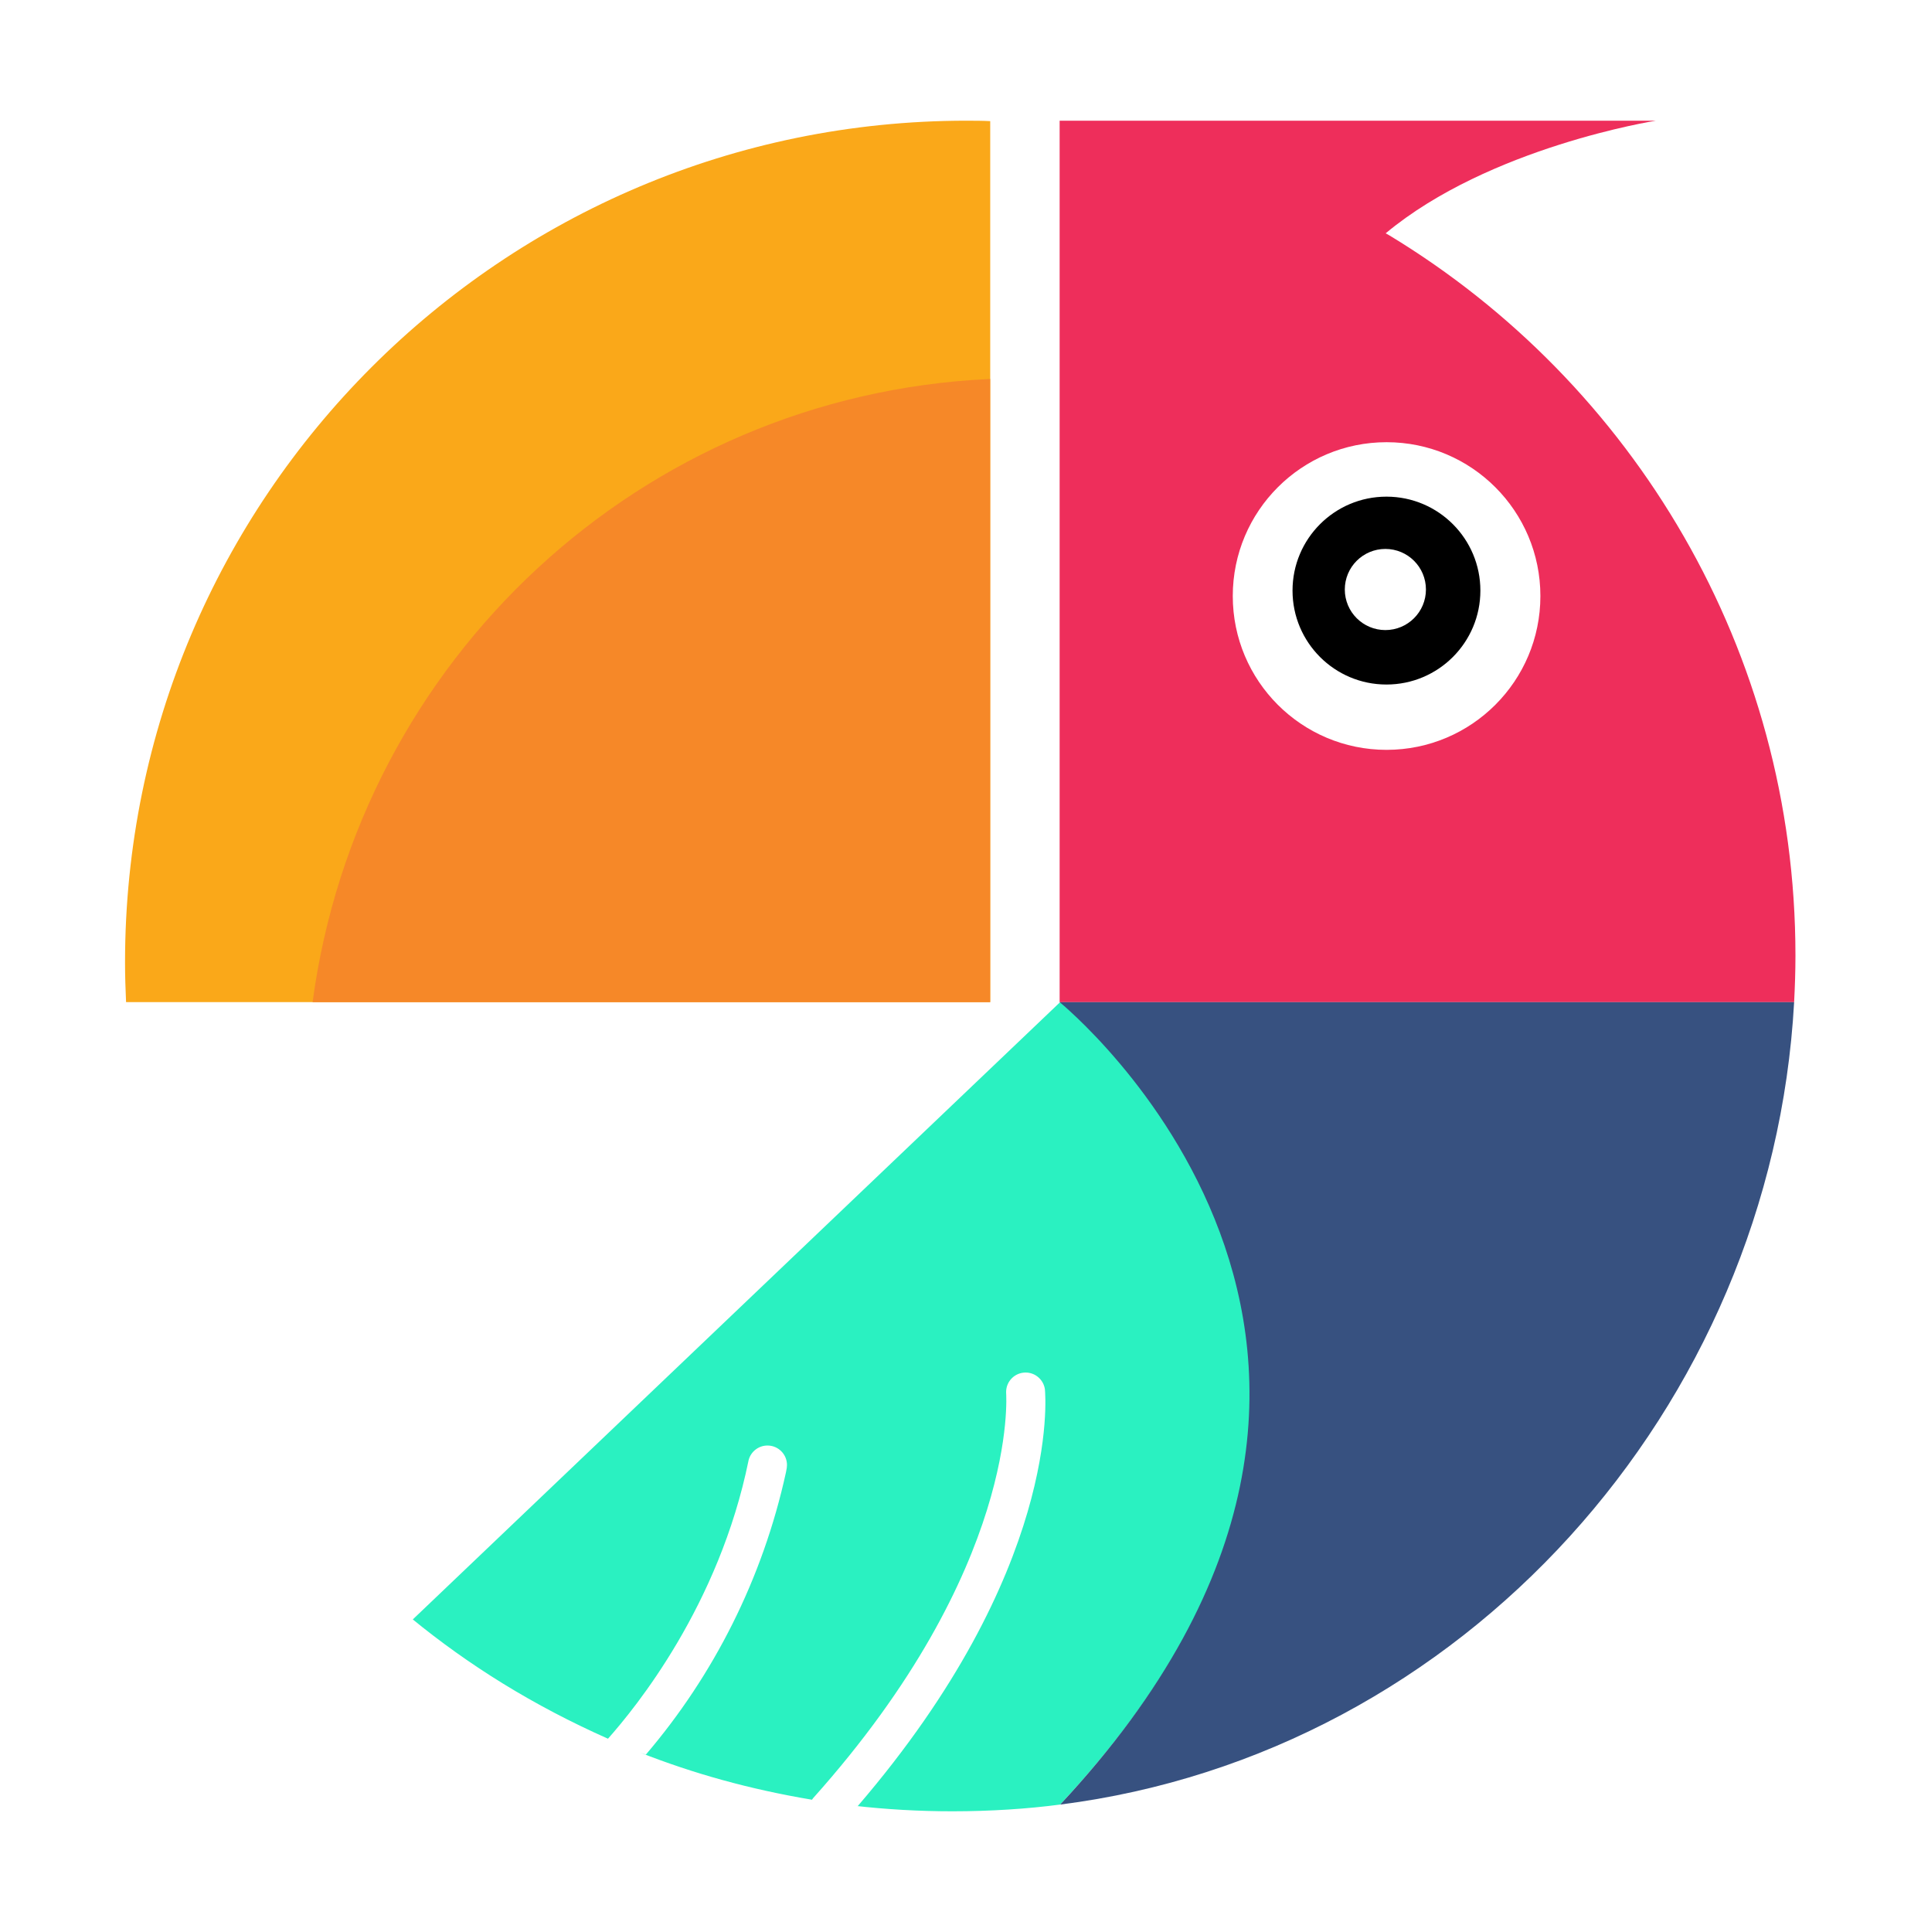
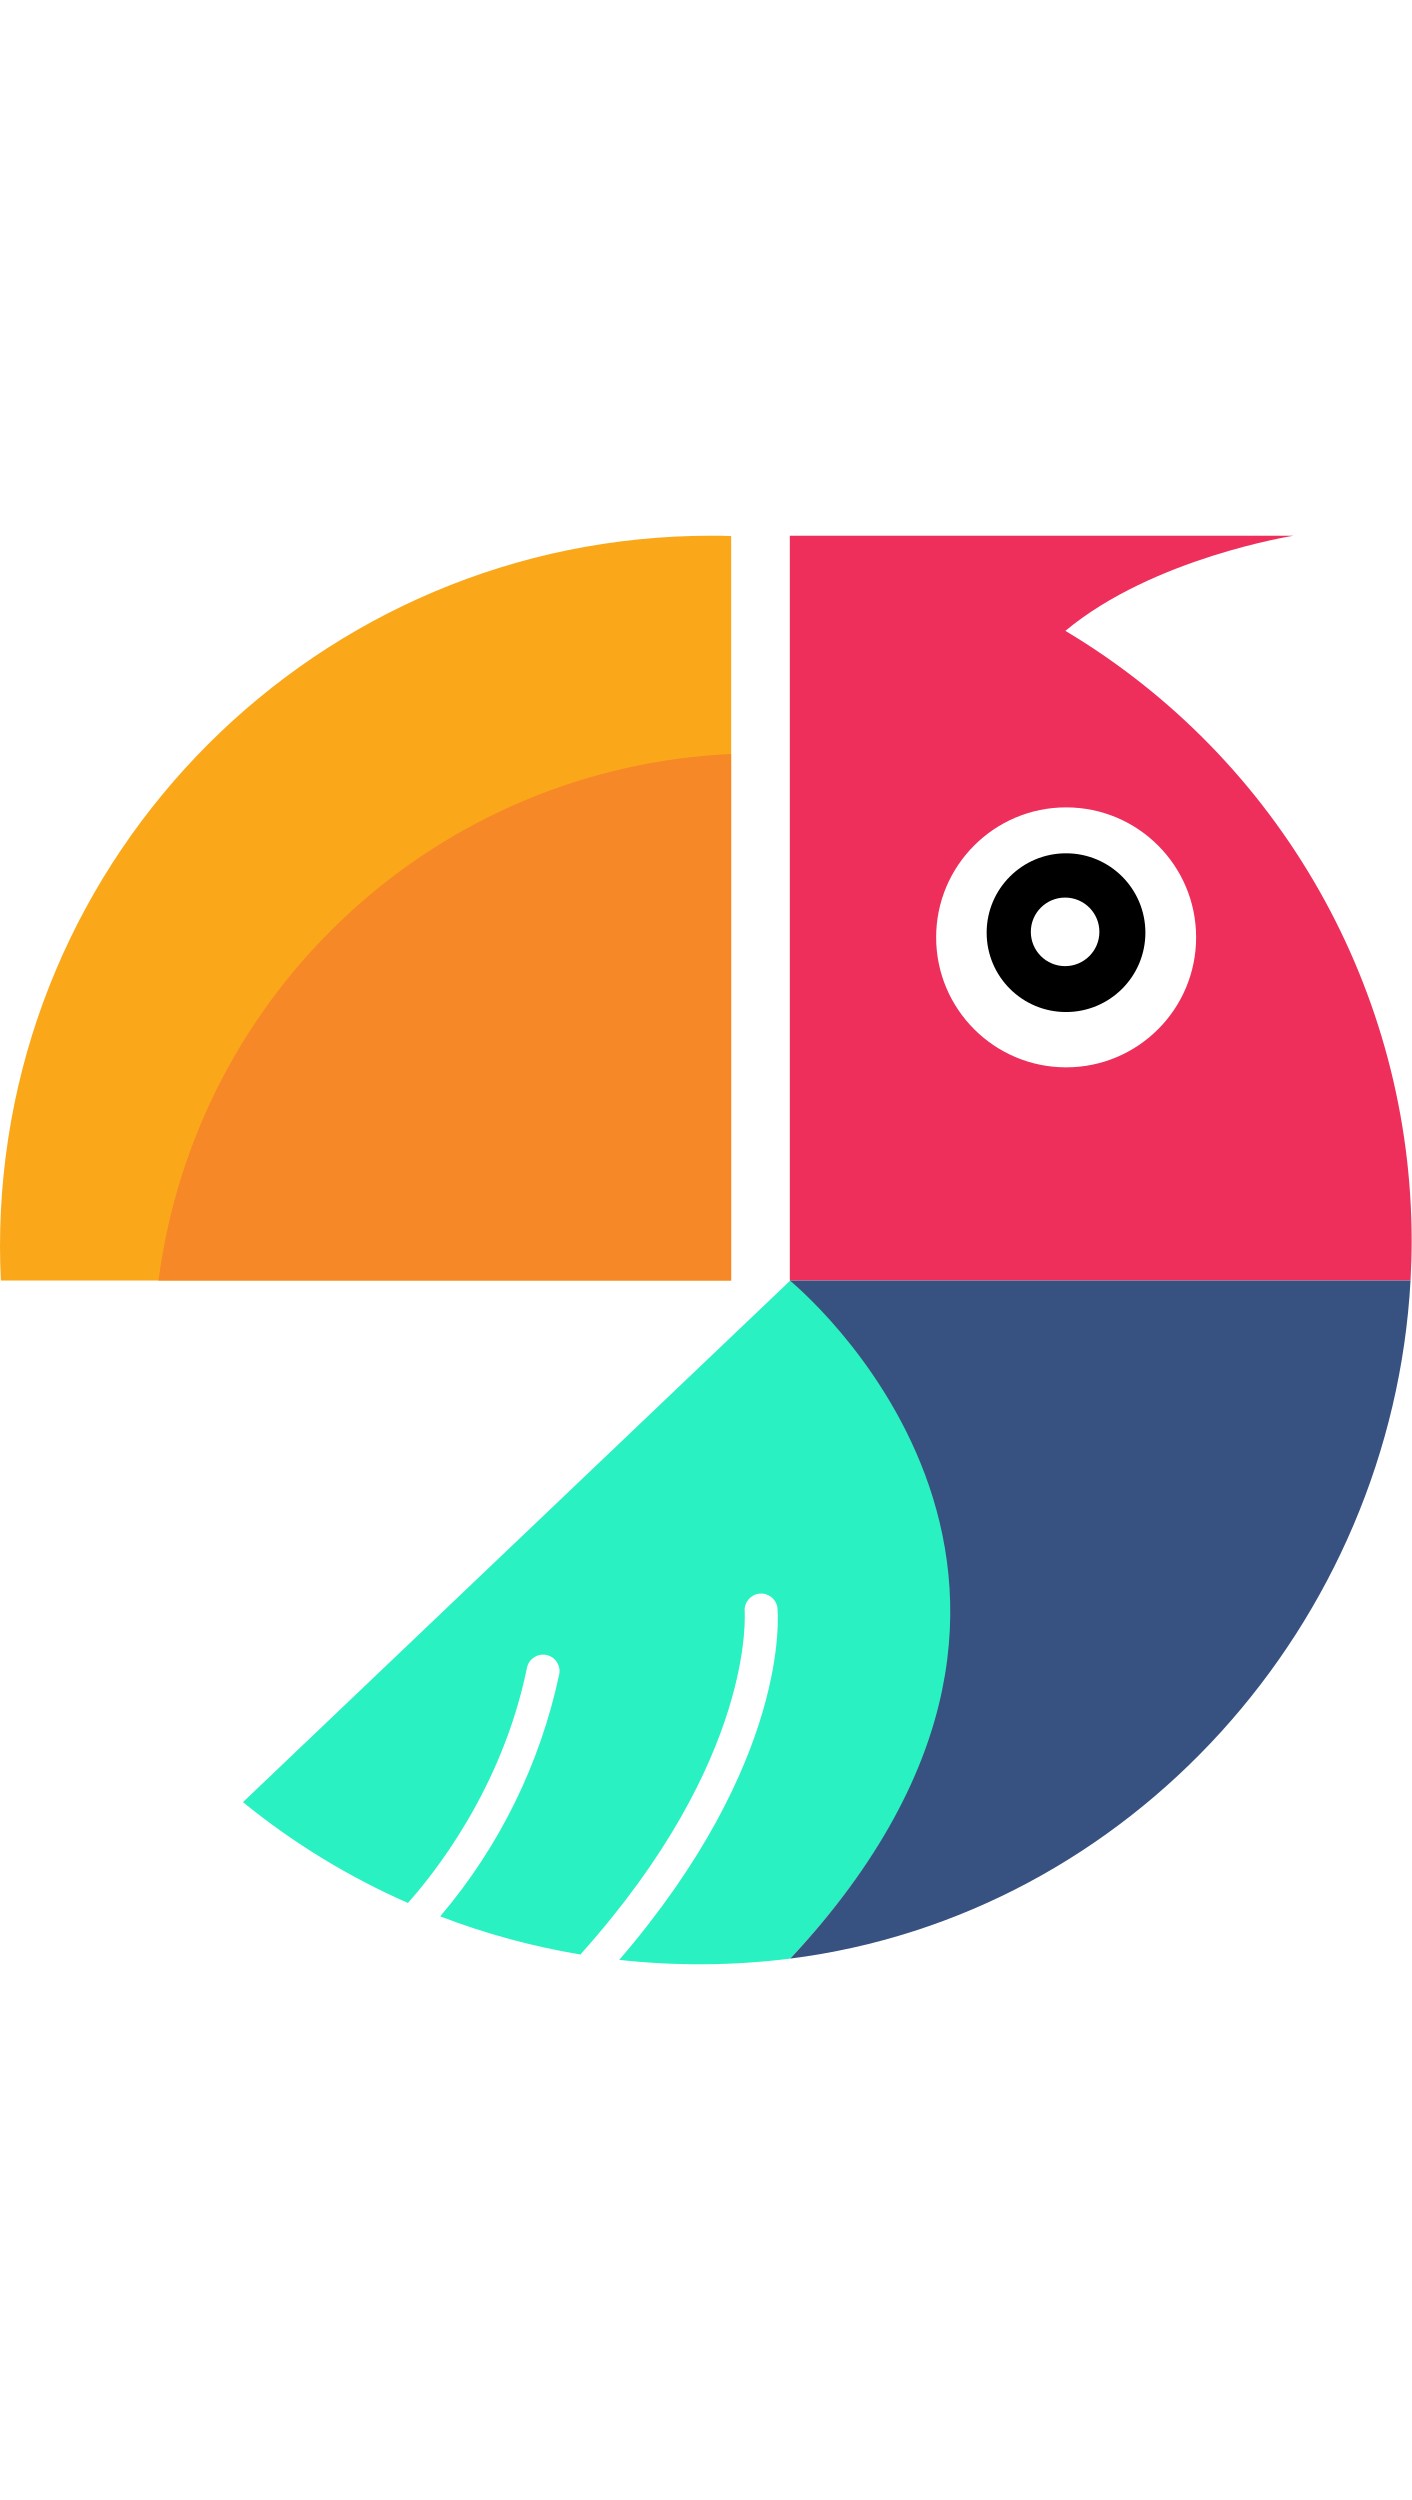
- <svg xmlns="http://www.w3.org/2000/svg" version="1.1" width="509" height="512" viewBox="0 0 509 512">
-   <g id="icomoon-ignore">
- </g>
-   <path fill="#2af1c1" d="M280.969 265.582s114.94 89.597 0 212.647c-8.561 1.135-18.459 1.784-28.511 1.784-8.85 0-17.584-0.503-26.173-1.483l1.050 0.098c53.708-62.508 49.789-108.507 49.598-110.493-0.387-2.505-2.527-4.397-5.11-4.397-2.855 0-5.167 2.312-5.167 5.167 0 0.090 0.002 0.176 0.007 0.266l-0-0.013c0 0.56 3.536 46.253-51.199 107.42-0.089 0.106-0.174 0.229-0.247 0.356l-0.007 0.014c-16.655-2.798-31.454-6.957-45.559-12.496l1.528 0.531c17.916-20.966 30.983-46.613 37.136-74.841l0.209-1.14c0.035-0.226 0.055-0.489 0.055-0.755 0-2.855-2.312-5.167-5.167-5.167-2.388 0-4.398 1.619-4.991 3.822l-0.007 0.036c-7.84 38.543-29.968 65.599-37.278 73.839-19.755-8.779-36.785-19.363-52.124-31.93l0.398 0.316z" />
-   <path fill="#ee2e5b" d="M367.254 61.83c27.471-22.911 71.565-29.837 71.565-29.837h-157.978v233.589h194.665c0.209-4.065 0.351-8.142 0.351-12.256 0-0.034 0-0.071 0-0.112 0-80.916-43.108-151.761-107.61-190.826l-0.994-0.559zM367.493 198.718c-22.514 0-40.765-18.251-40.765-40.765s18.251-40.765 40.765-40.765c22.514 0 40.765 18.251 40.765 40.765v0 0c0 22.505-18.235 40.749-40.733 40.765h-0.001z" />
-   <path fill="#faa819" d="M256.186 31.989c2.094 0 4.178 0 6.257 0.112v233.477h-229.031c-0.16-3.487-0.273-6.978-0.273-10.513 0-0.008 0-0.021 0-0.034 0-123.173 99.845-223.029 223.013-223.047h0.001z" />
-   <path fill="#f68828" d="M262.425 100.436v165.146h-179.577c12.186-90.817 87.082-160.751 179.147-165.131l0.428-0.016z" />
-   <path fill="#000" d="M342.565 156.512c0 13.749 11.146 24.894 24.894 24.894s24.894-11.145 24.894-24.894c0-13.727-11.11-24.858-24.829-24.894h-0.002c-0.020 0-0.041 0-0.063 0-13.749 0-24.894 11.145-24.894 24.894 0 0 0 0 0 0v0zM356.42 156.225c0-5.937 4.815-10.752 10.752-10.752s10.752 4.815 10.752 10.752c0 5.937-4.815 10.752-10.752 10.752v0c-5.937 0-10.752-4.815-10.752-10.752v0z" />
-   <path fill="#375180" d="M280.841 265.582h194.665c-5.951 107.517-87.708 199.096-194.52 212.647 112.971-121.002-0.146-212.647-0.146-212.647z" />
+ <svg xmlns="http://www.w3.org/2000/svg" width="316.212" height="560" viewBox="0 0 316.212 560">
+   <path d="M177.018,286.842s82.096,63.994,0,151.884a163.334,163.334,0,0,1-38.305.286c38.362-44.647,35.563-77.502,35.425-78.919a3.691,3.691,0,0,0-7.336.731c0,.4,2.526,33.037-36.568,76.725a2.151,2.151,0,0,0-.183.263,160.807,160.807,0,0,1-31.449-8.548,123.189,123.189,0,0,0,26.672-54.269,3.686,3.686,0,0,0-7.222-1.474c-5.599,27.529-21.404,46.853-26.683,52.738A160.9,160.9,0,0,1,54.424,403.677Z" fill="#2af1c1" />
+   <path d="M238.642,141.312C258.263,124.948,289.757,120,289.757,120H176.921V286.842h139.039c.149-2.903.251-5.817.251-8.754A159.231,159.231,0,0,0,238.642,141.312Zm.171,97.774a29.117,29.117,0,1,1,29.117-29.117h0a29.117,29.117,0,0,1-29.095,29.117Z" fill="#ee2e5b" />
+   <path d="M159.311,120c1.497,0,2.983,0,4.468.08V286.842H.194C.08,284.351,0,281.86,0,279.334A159.311,159.311,0,0,1,159.289,120Z" fill="#faa819" />
+   <path d="M163.768,168.887V286.842H35.505A135.645,135.645,0,0,1,163.768,168.887Z" fill="#f68828" />
+   <path d="M221.009,208.941a17.779,17.779,0,1,0,0-.046Zm9.896-.206a7.679,7.679,0,1,1,7.679,7.679,7.679,7.679,0,0,1-7.679-7.679v0Z" />
+   <path d="M176.921,286.842h139.039c-4.247,76.793-62.643,142.2-138.942,151.884C257.72,352.299,176.921,286.842,176.921,286.842Z" fill="#375180" />
</svg>
